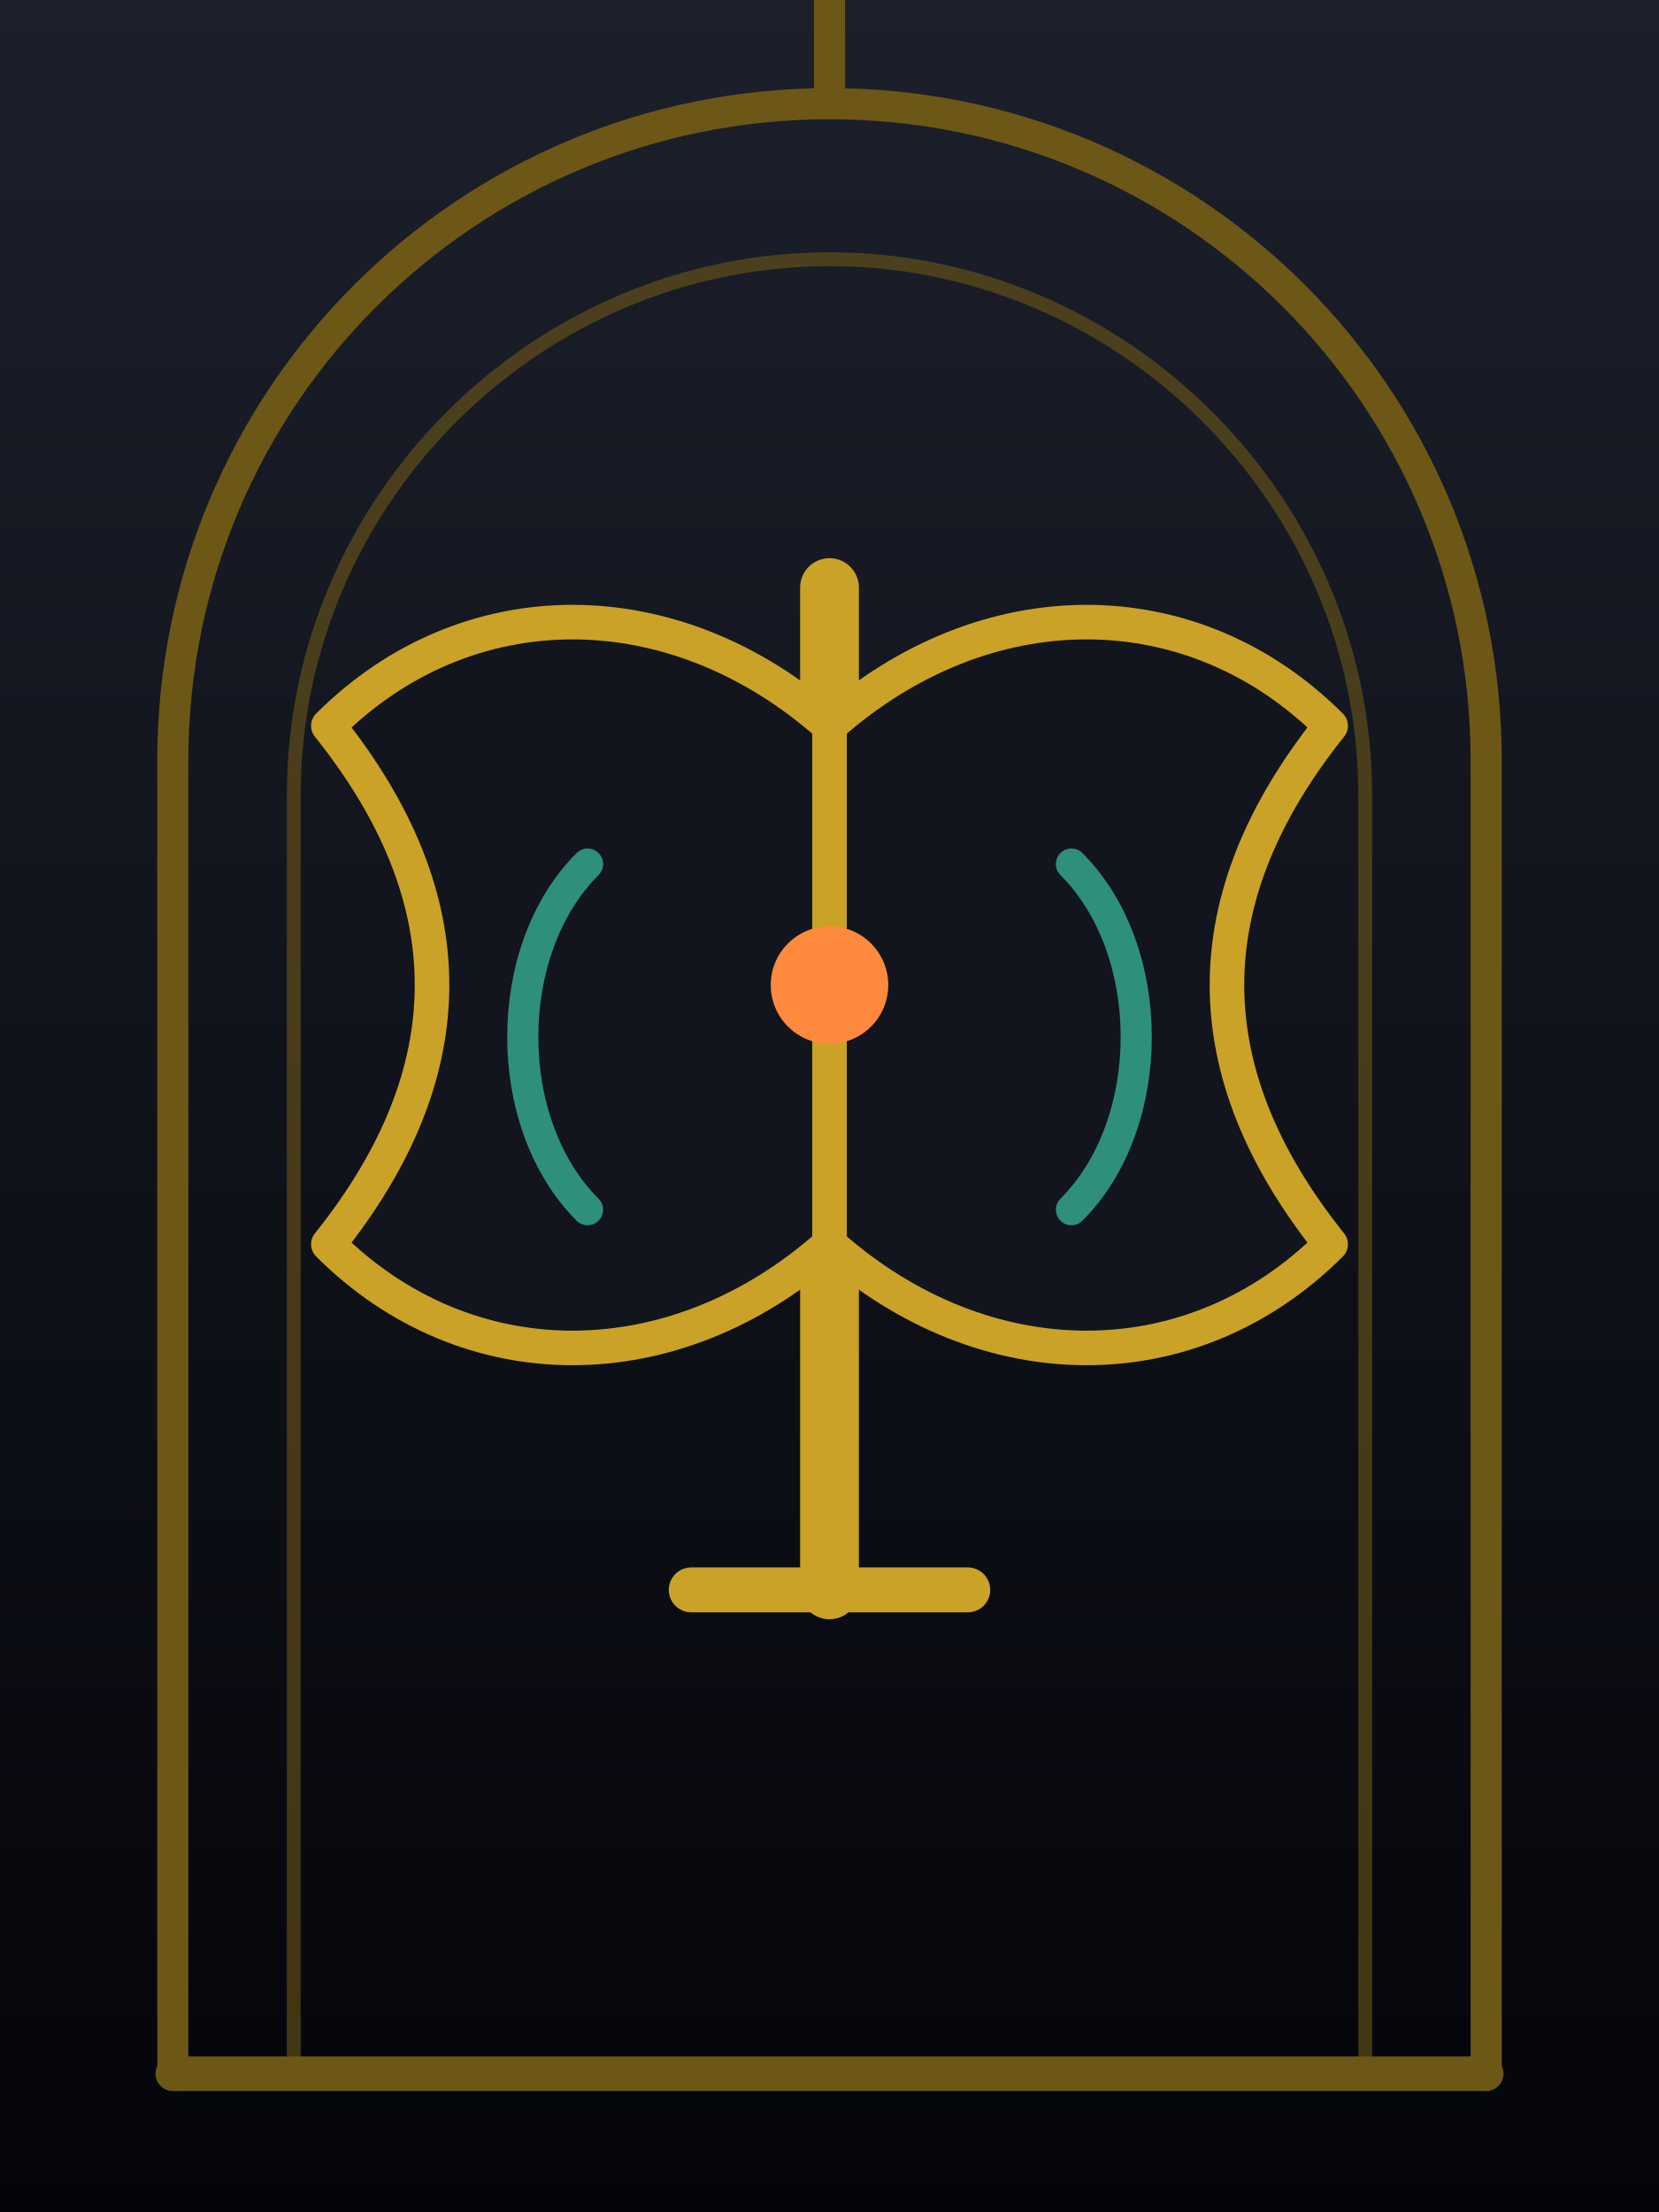
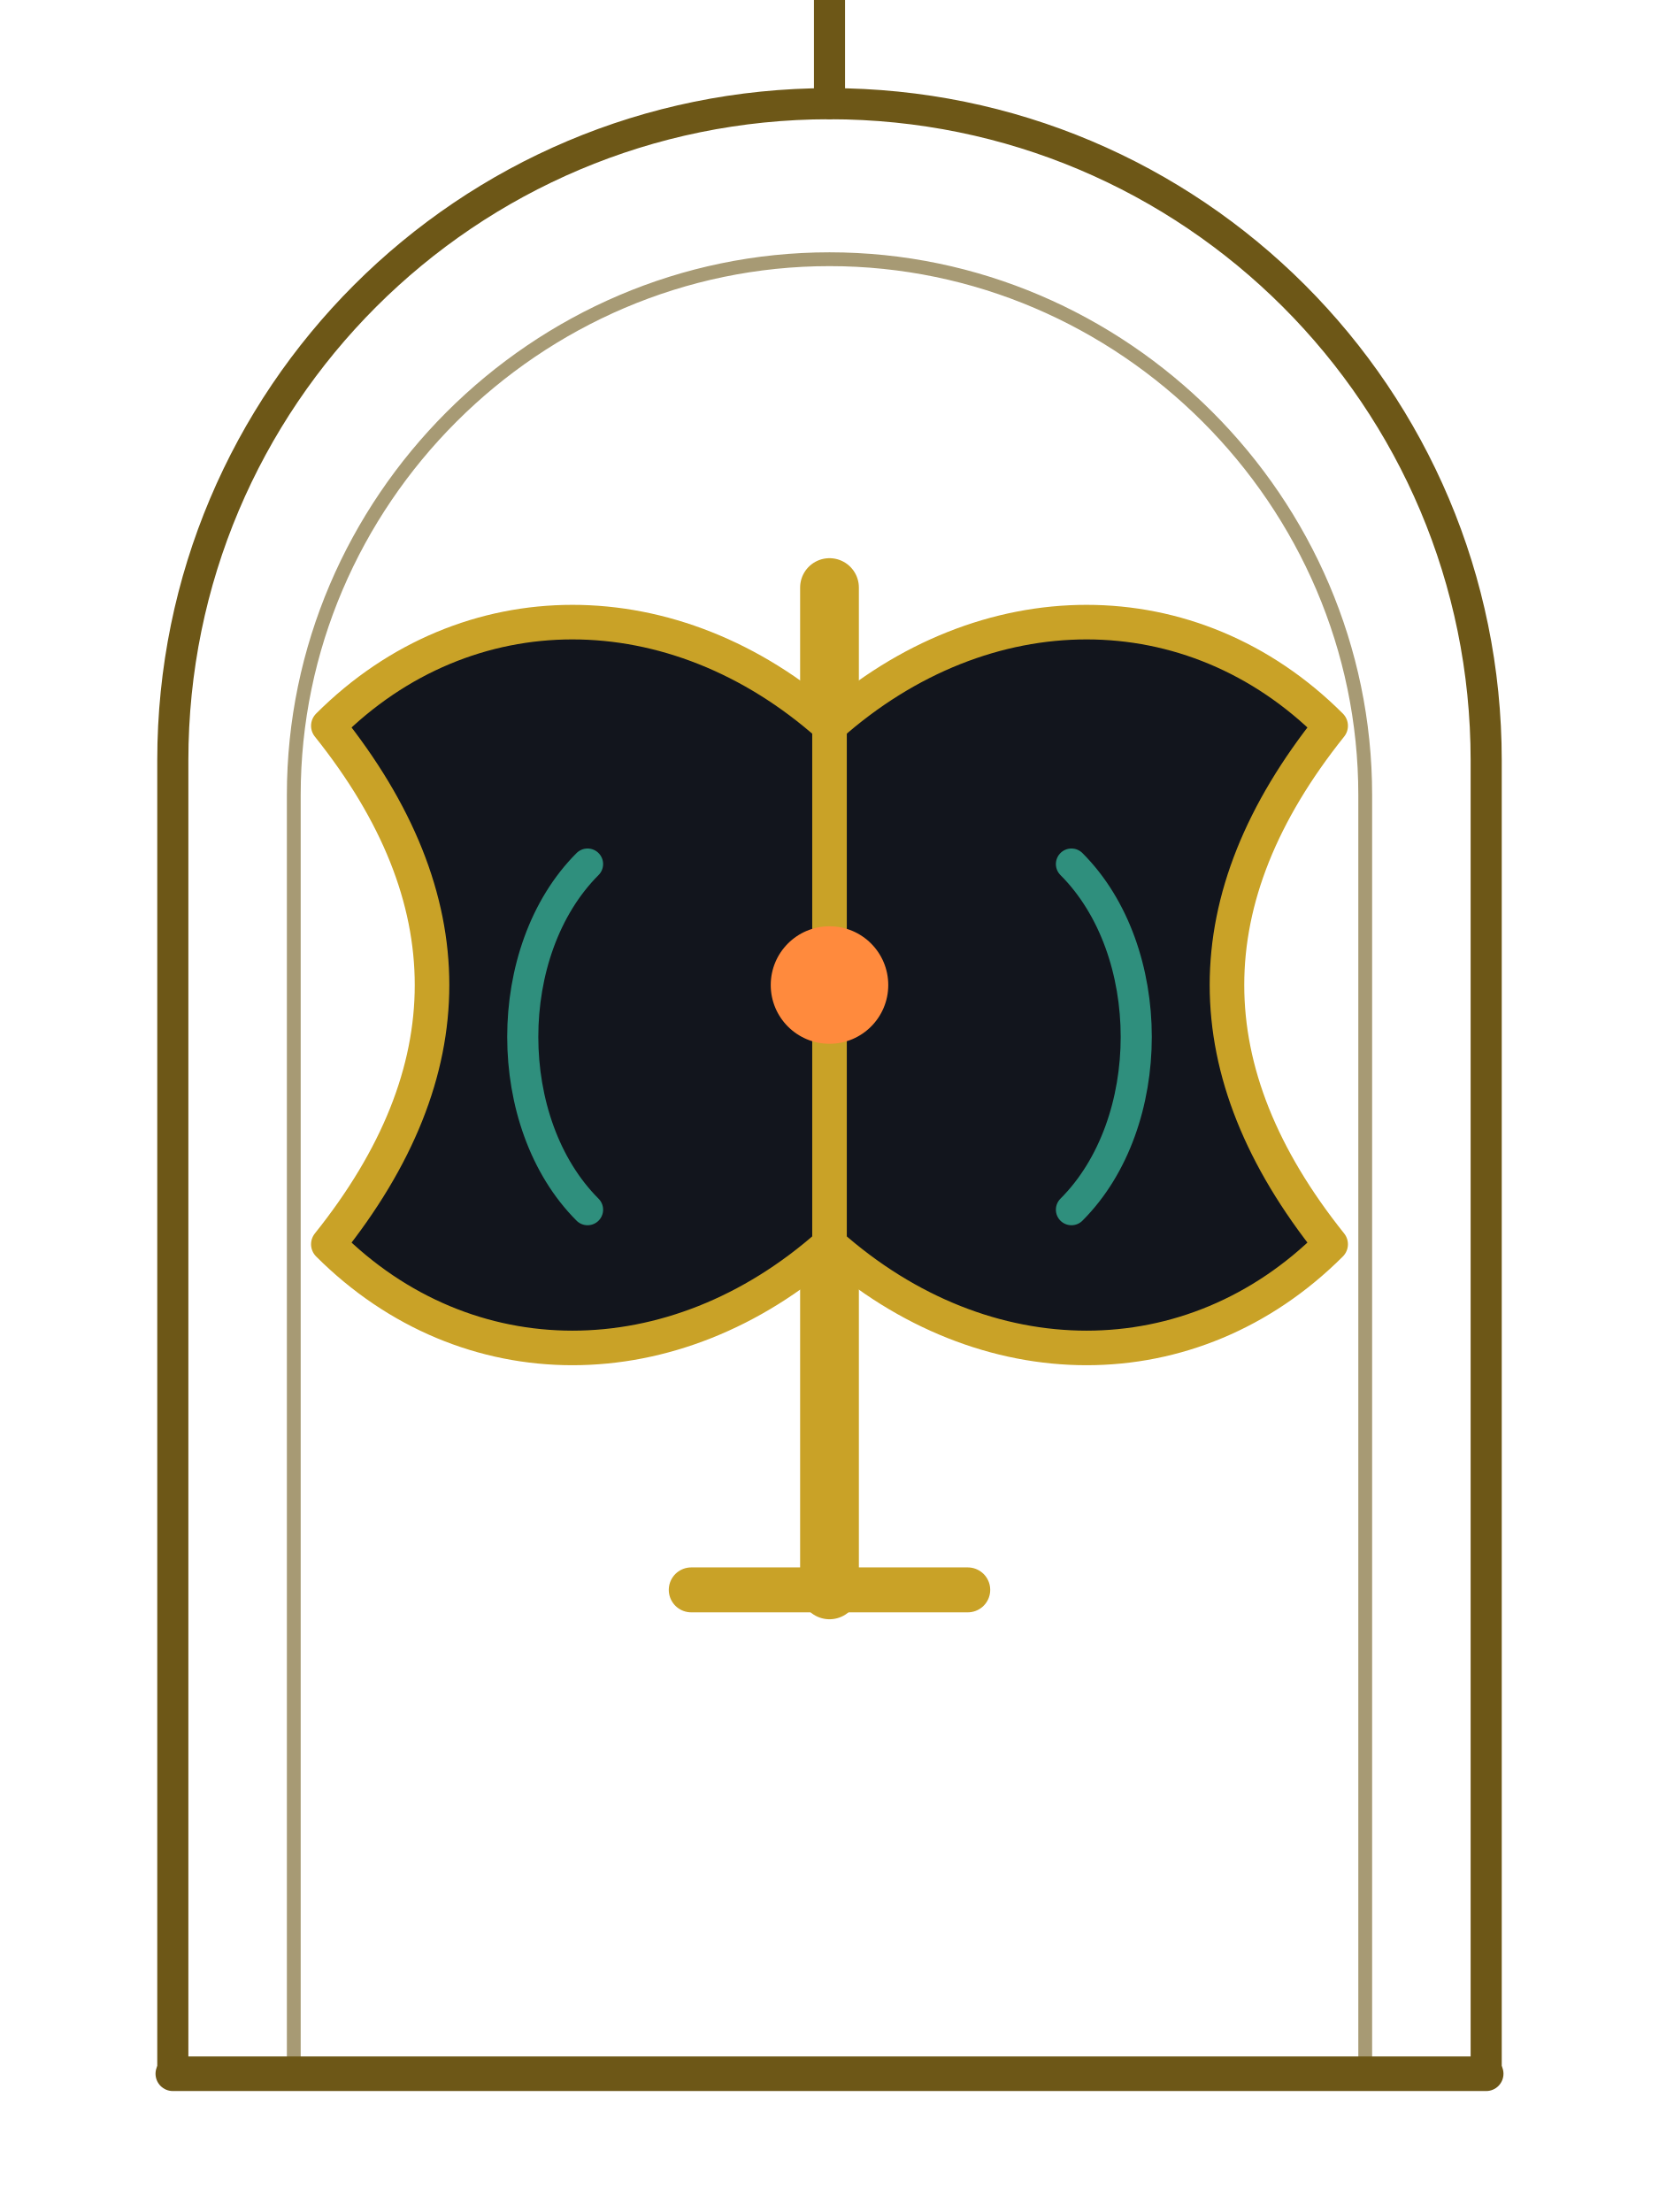
<svg xmlns="http://www.w3.org/2000/svg" viewBox="0 0 96 128" fill="none" role="img">
  <defs>
    <linearGradient id="ground" x1="0" y1="0" x2="0" y2="1">
      <stop offset="0" stop-color="#1c202b" />
      <stop offset="1" stop-color="#04050a" />
    </linearGradient>
  </defs>
-   <rect width="96" height="128" fill="url(#ground)" />
  <path d="M10 120V44c0-21 17-38 38-38s38 17 38 38v76" stroke="#6d5717" stroke-width="1.8" />
  <path d="M17 120V46c0-17 14-31 31-31s31 14 31 31v74" stroke="#6d5717" stroke-width="0.8" opacity="0.6" />
  <path d="M48 6V0" stroke="#6d5717" stroke-width="1.8" stroke-linecap="round" />
  <path d="M10 120h76" stroke="#6d5717" stroke-width="2" stroke-linecap="round" />
  <path d="M48 34v58" stroke="#c9a227" stroke-width="3.4" stroke-linecap="round" />
  <path d="M48 42c9-8 21-8 29 0-8 10-8 20 0 30-8 8-20 8-29 0V42Z" fill="#12151d" stroke="#c9a227" stroke-width="2" stroke-linejoin="round" />
  <path d="M48 42c-9-8-21-8-29 0 8 10 8 20 0 30 8 8 20 8 29 0V42Z" fill="#12151d" stroke="#c9a227" stroke-width="2" stroke-linejoin="round" />
  <path d="M62 50c5 5 5 15 0 20M34 50c-5 5-5 15 0 20" stroke="#2f8f7d" stroke-width="1.8" stroke-linecap="round" />
  <circle cx="48" cy="57" r="3.4" fill="#ff8a3d" />
  <path d="M40 92h16" stroke="#c9a227" stroke-width="2.6" stroke-linecap="round" />
</svg>
